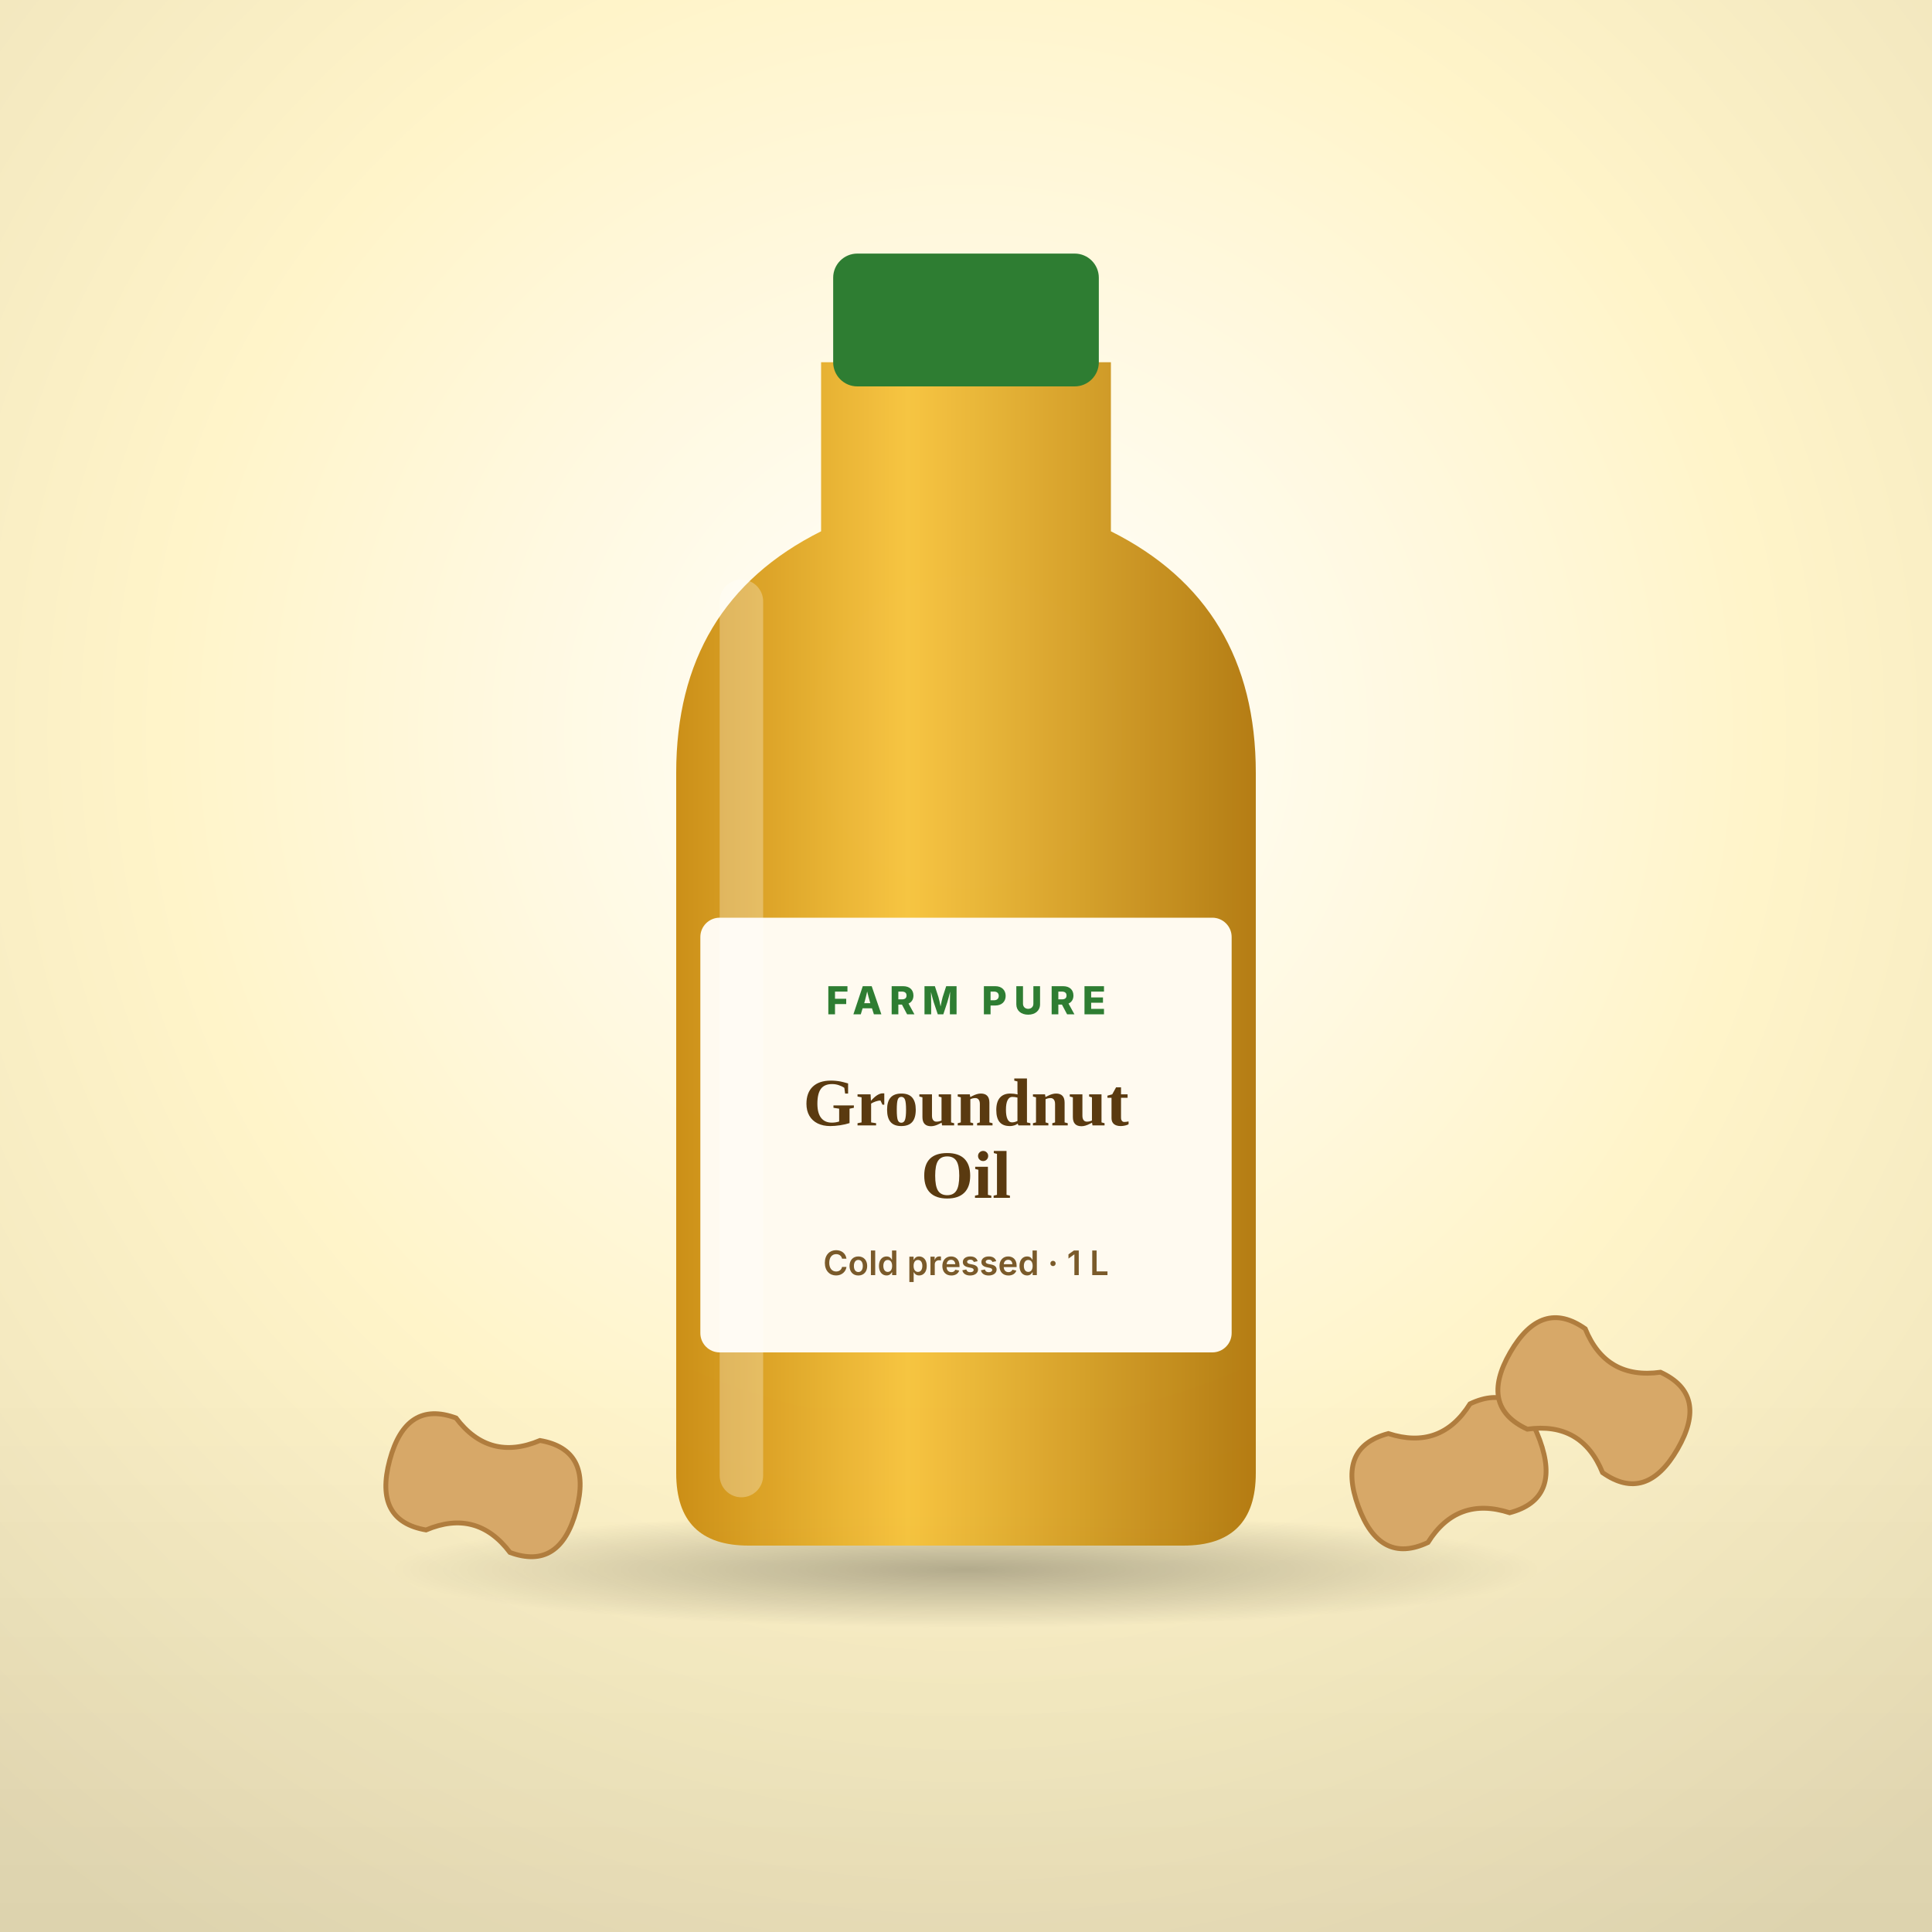
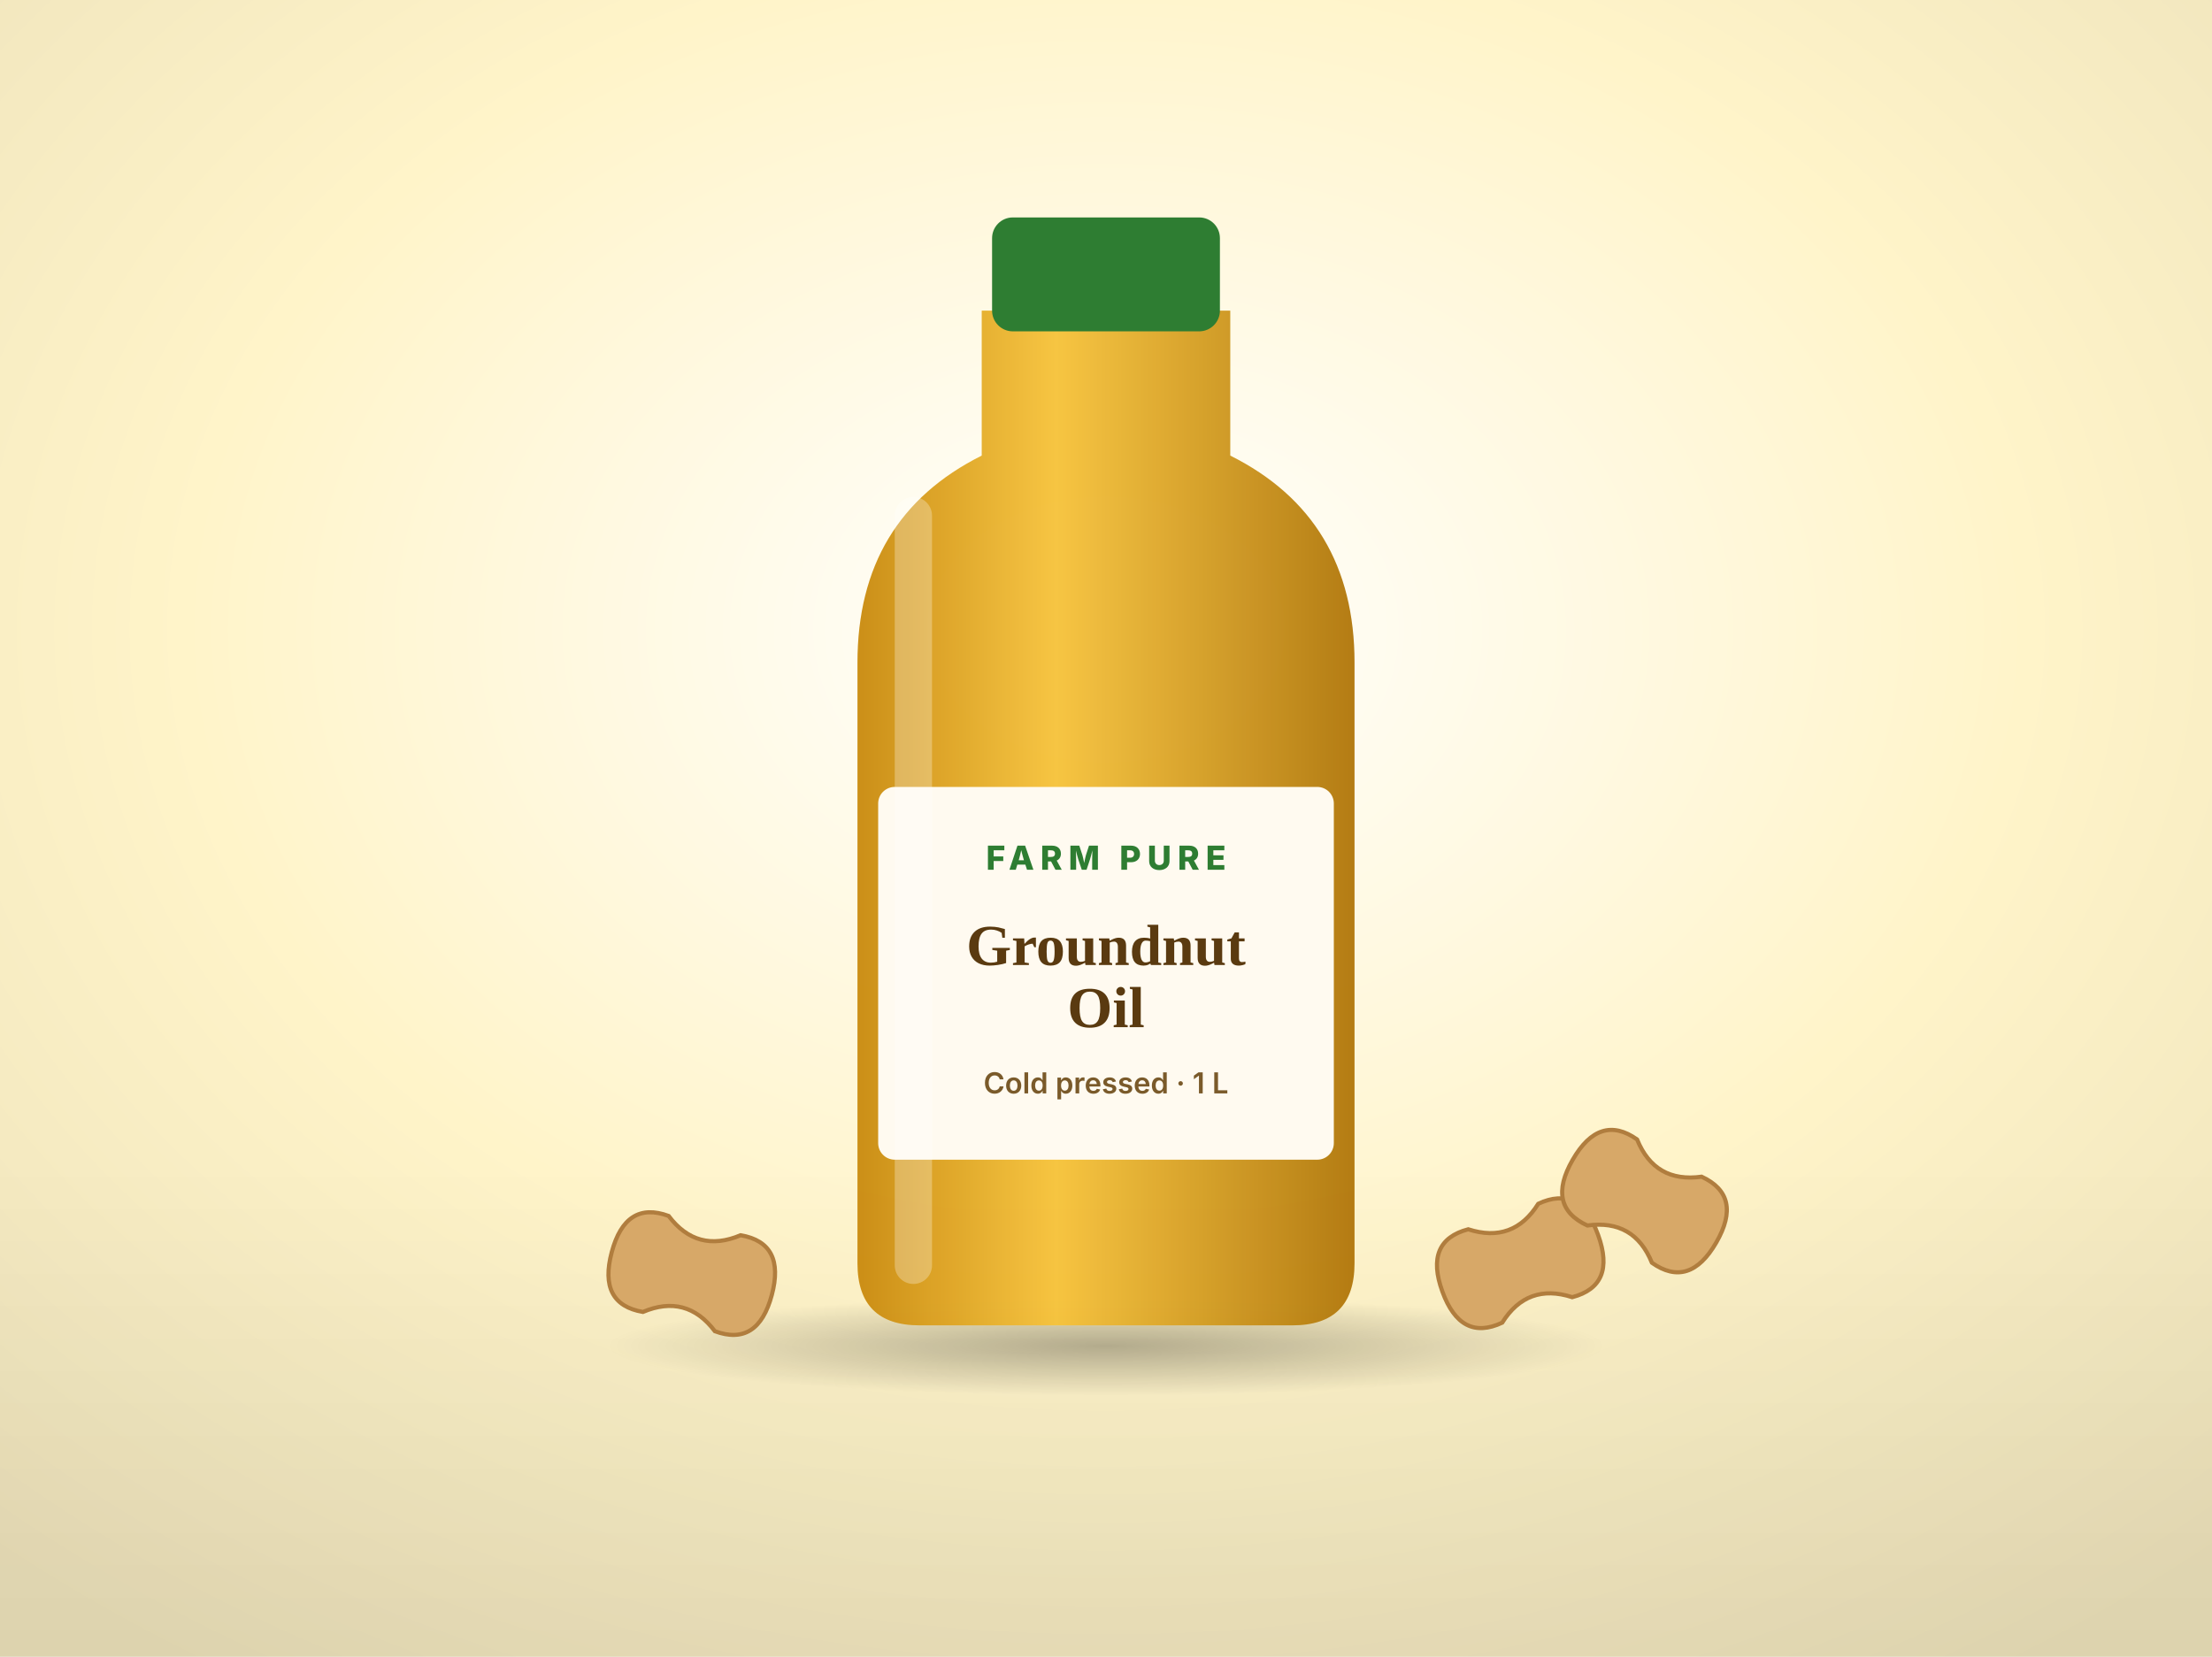
- <svg xmlns="http://www.w3.org/2000/svg" viewBox="0 0 800 800" width="800" height="800">
+ <svg xmlns="http://www.w3.org/2000/svg" viewBox="-134 0 1068 800" width="1068" height="800">
  <defs>
-     <linearGradient id="l165" x1="0" y1="0" x2="1" y2="0">
+     <linearGradient id="l166" x1="0" y1="0" x2="1" y2="0">
      <stop offset="0" stop-color="#c98a0e" stop-opacity="1" />
      <stop offset="0.4" stop-color="#f6c23a" stop-opacity="1" />
      <stop offset="1" stop-color="#b0760a" stop-opacity="1" />
    </linearGradient>
-     <radialGradient id="r166" cx="0.5" cy="0.5" r="0.5">
+     <radialGradient id="r167" cx="0.5" cy="0.5" r="0.5">
      <stop offset="0" stop-color="#000" stop-opacity="0.28" />
      <stop offset="1" stop-color="#000" stop-opacity="0" />
    </radialGradient>
-     <radialGradient id="r167" cx="0.5" cy="0.38" r="0.75">
+     <radialGradient id="r168" cx="0.5" cy="0.38" r="0.75">
      <stop offset="0" stop-color="#ffffff" stop-opacity="1" />
      <stop offset="0.55" stop-color="#fff4c9" stop-opacity="1" />
      <stop offset="1" stop-color="#ebe0b9" stop-opacity="1" />
    </radialGradient>
-     <linearGradient id="l168" x1="0" y1="0" x2="0" y2="1">
+     <linearGradient id="l169" x1="0" y1="0" x2="0" y2="1">
      <stop offset="0" stop-color="#000" stop-opacity="0" />
      <stop offset="1" stop-color="#000" stop-opacity="0.06" />
    </linearGradient>
  </defs>
-   <rect width="800" height="800" fill="url(#r167)" />
-   <rect y="560" width="800" height="240" fill="url(#l168)" />
-   <ellipse cx="400" cy="650" rx="240" ry="24" fill="url(#r166)" />
-   <path d="M340 150 L460 150 L460 220 Q520 250 520 320 L520 610 Q520 640 490 640 L310 640 Q280 640 280 610 L280 320 Q280 250 340 220 Z" fill="url(#l165)" opacity=".95" />
+   <rect x="-134" width="1068" height="800" fill="url(#r168)" />
+   <rect x="-134" y="560" width="1068" height="240" fill="url(#l169)" />
+   <ellipse cx="400" cy="650" rx="240" ry="24" fill="url(#r167)" />
+   <path d="M340 150 L460 150 L460 220 Q520 250 520 320 L520 610 Q520 640 490 640 L310 640 Q280 640 280 610 L280 320 Q280 250 340 220 Z" fill="url(#l166)" opacity=".95" />
  <rect x="345" y="105" width="110" height="55" rx="10" fill="#2e7d32" />
  <rect x="290" y="380" width="220" height="180" rx="8" fill="#fffaf0" />
  <text x="400" y="420" font-family="Inter, 'Segoe UI', Roboto, Arial, sans-serif" font-size="16" font-weight="800" fill="#2e7d32" text-anchor="middle" letter-spacing="3">FARM PURE</text>
  <text x="400" y="466" font-family="Georgia, 'Times New Roman', serif" font-size="28" font-weight="700" fill="#5a3a10" text-anchor="middle" letter-spacing="0">Groundnut</text>
  <text x="400" y="496" font-family="Georgia, 'Times New Roman', serif" font-size="28" font-weight="700" fill="#5a3a10" text-anchor="middle" letter-spacing="0">Oil</text>
  <text x="400" y="528" font-family="Inter, 'Segoe UI', Roboto, Arial, sans-serif" font-size="14" font-weight="600" fill="#7a5a2a" text-anchor="middle" letter-spacing="0">Cold pressed · 1 L</text>
  <rect x="298" y="240" width="18" height="380" rx="9" fill="#fff" opacity=".28" />
  <g transform="rotate(-20 600 610)">
    <path d="M560 610 Q560 584 582 586 Q600 600 618 586 Q640 584 640 610 Q640 636 618 634 Q600 620 582 634 Q560 636 560 610 Z" fill="#d7a868" stroke="#b07d3e" stroke-width="2" />
  </g>
  <g transform="rotate(30 660 580)">
    <path d="M620 580 Q620 554 642 556 Q660 570 678 556 Q700 554 700 580 Q700 606 678 604 Q660 590 642 604 Q620 606 620 580 Z" fill="#d7a868" stroke="#b07d3e" stroke-width="2" />
  </g>
  <g transform="rotate(15 200 615)">
    <path d="M160 615 Q160 589 182 591 Q200 605 218 591 Q240 589 240 615 Q240 641 218 639 Q200 625 182 639 Q160 641 160 615 Z" fill="#d7a868" stroke="#b07d3e" stroke-width="2" />
  </g>
</svg>
